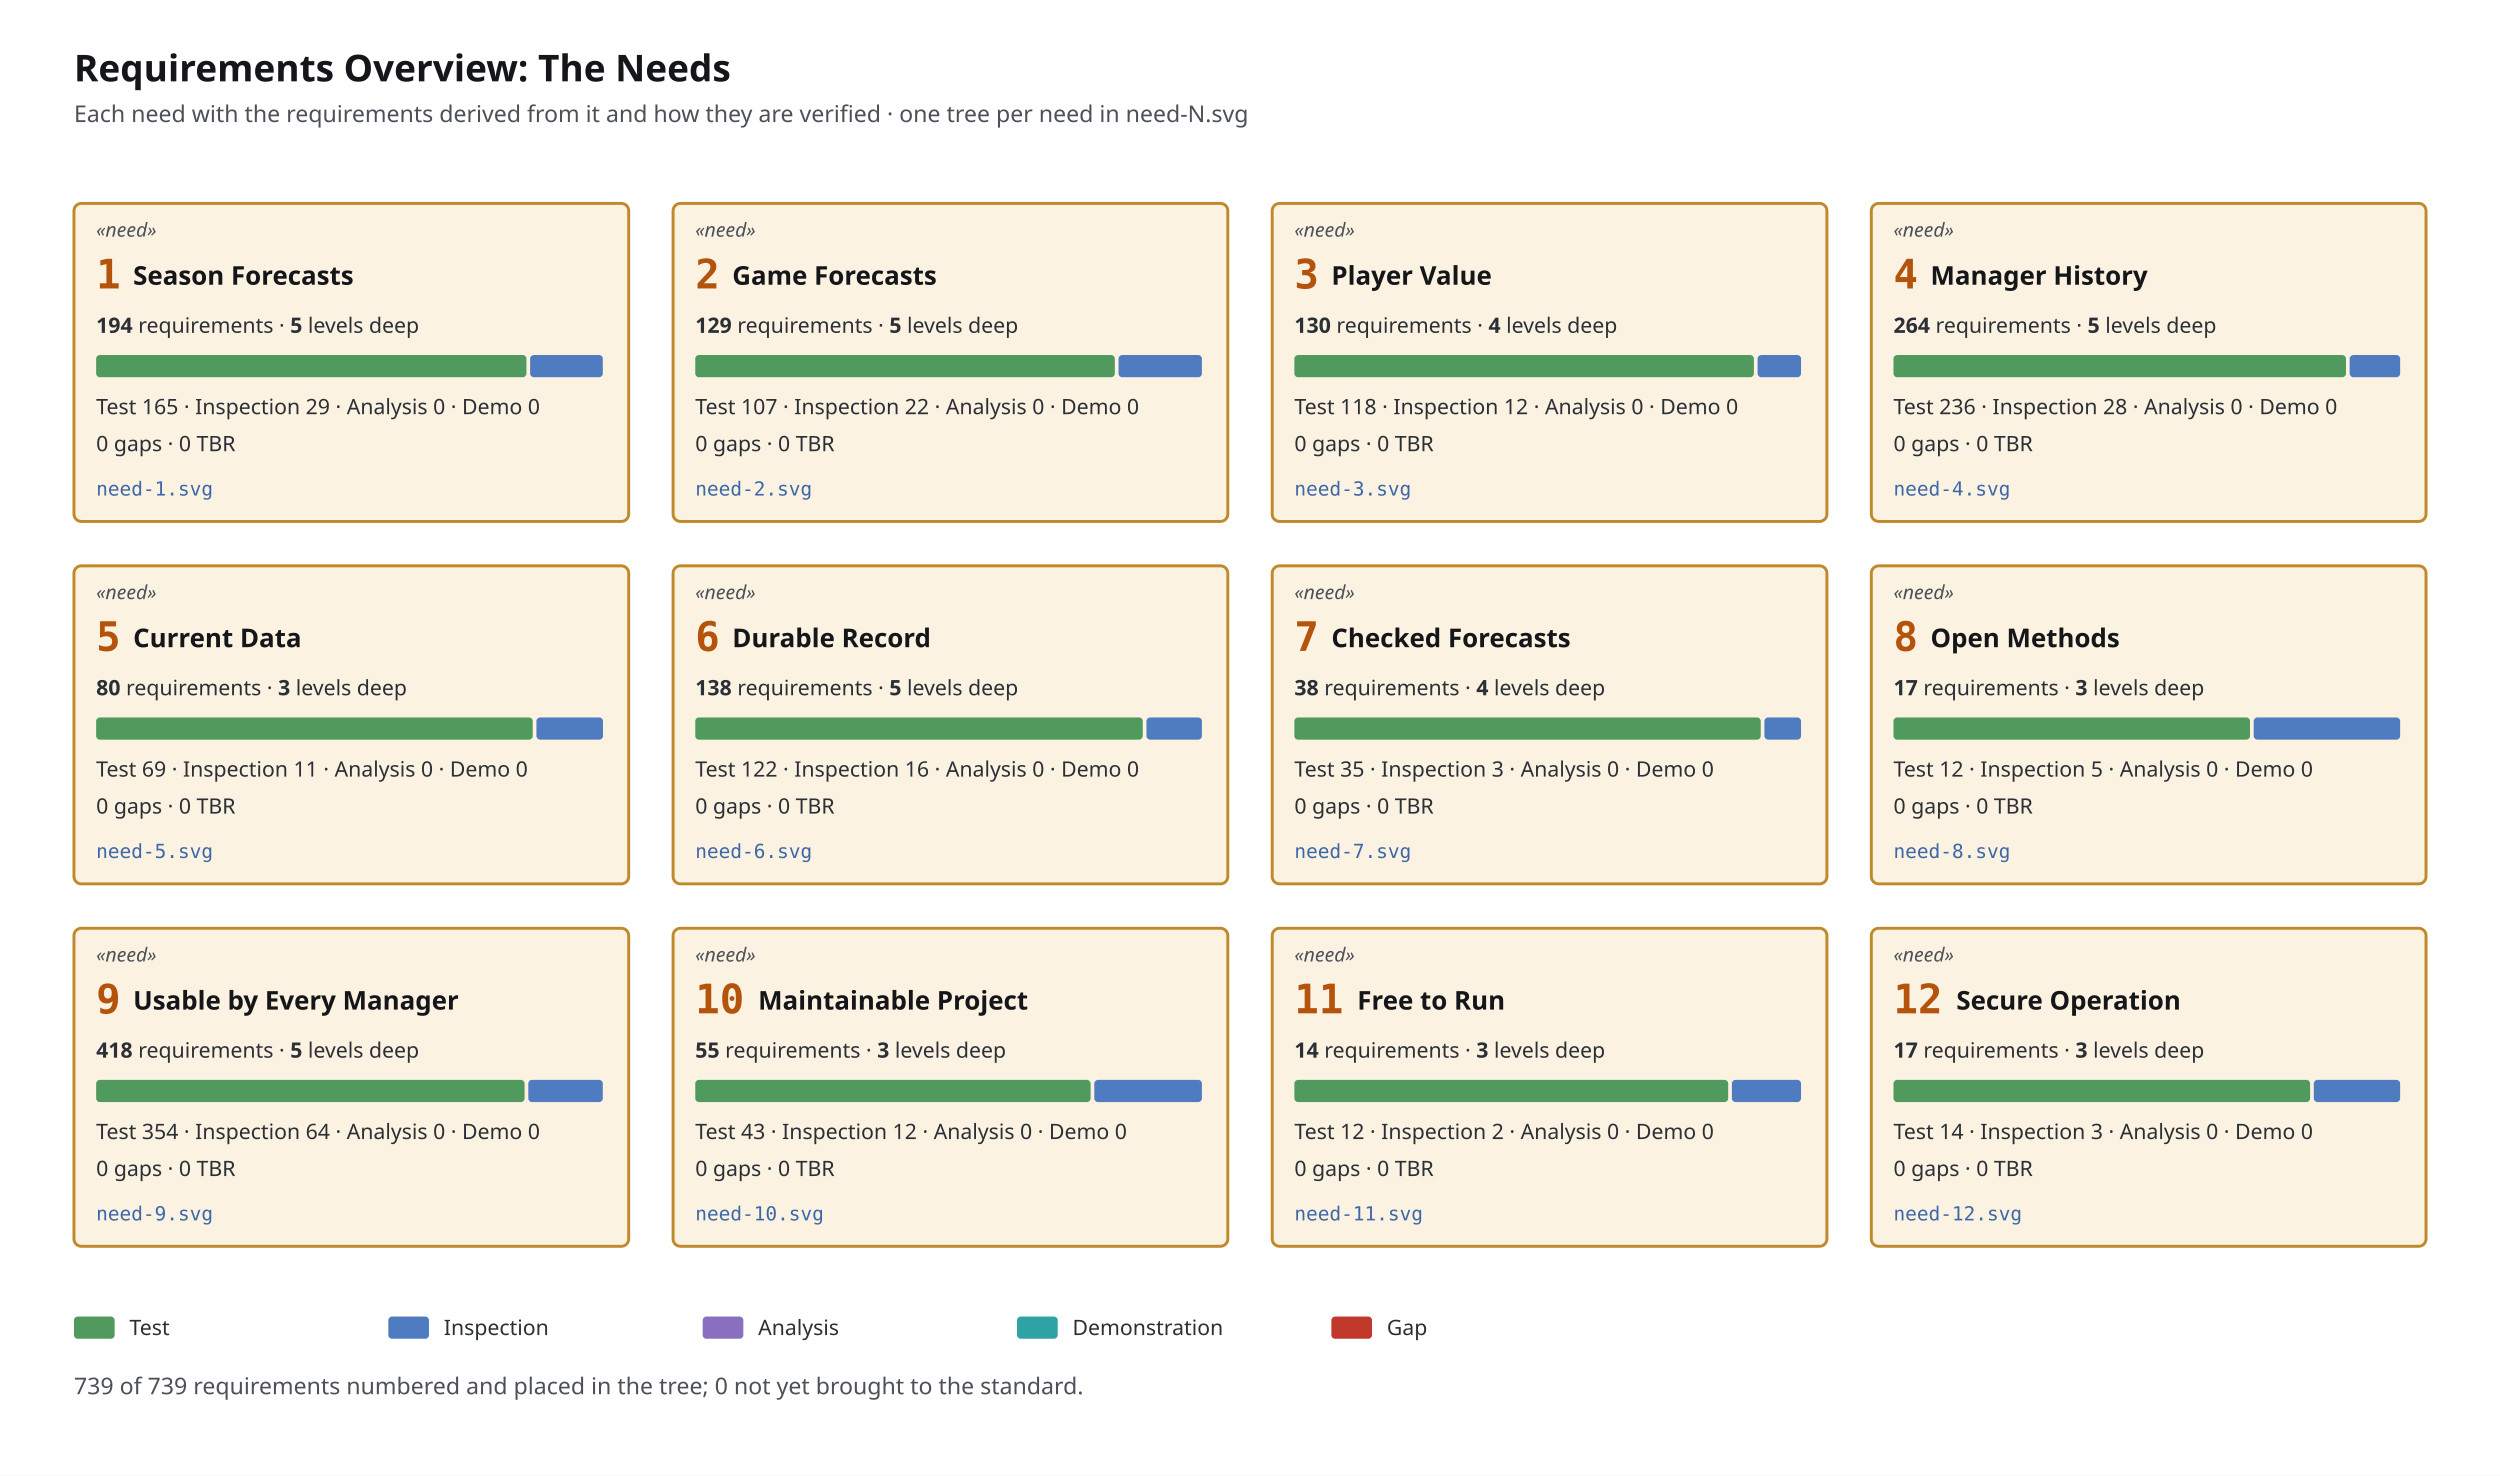
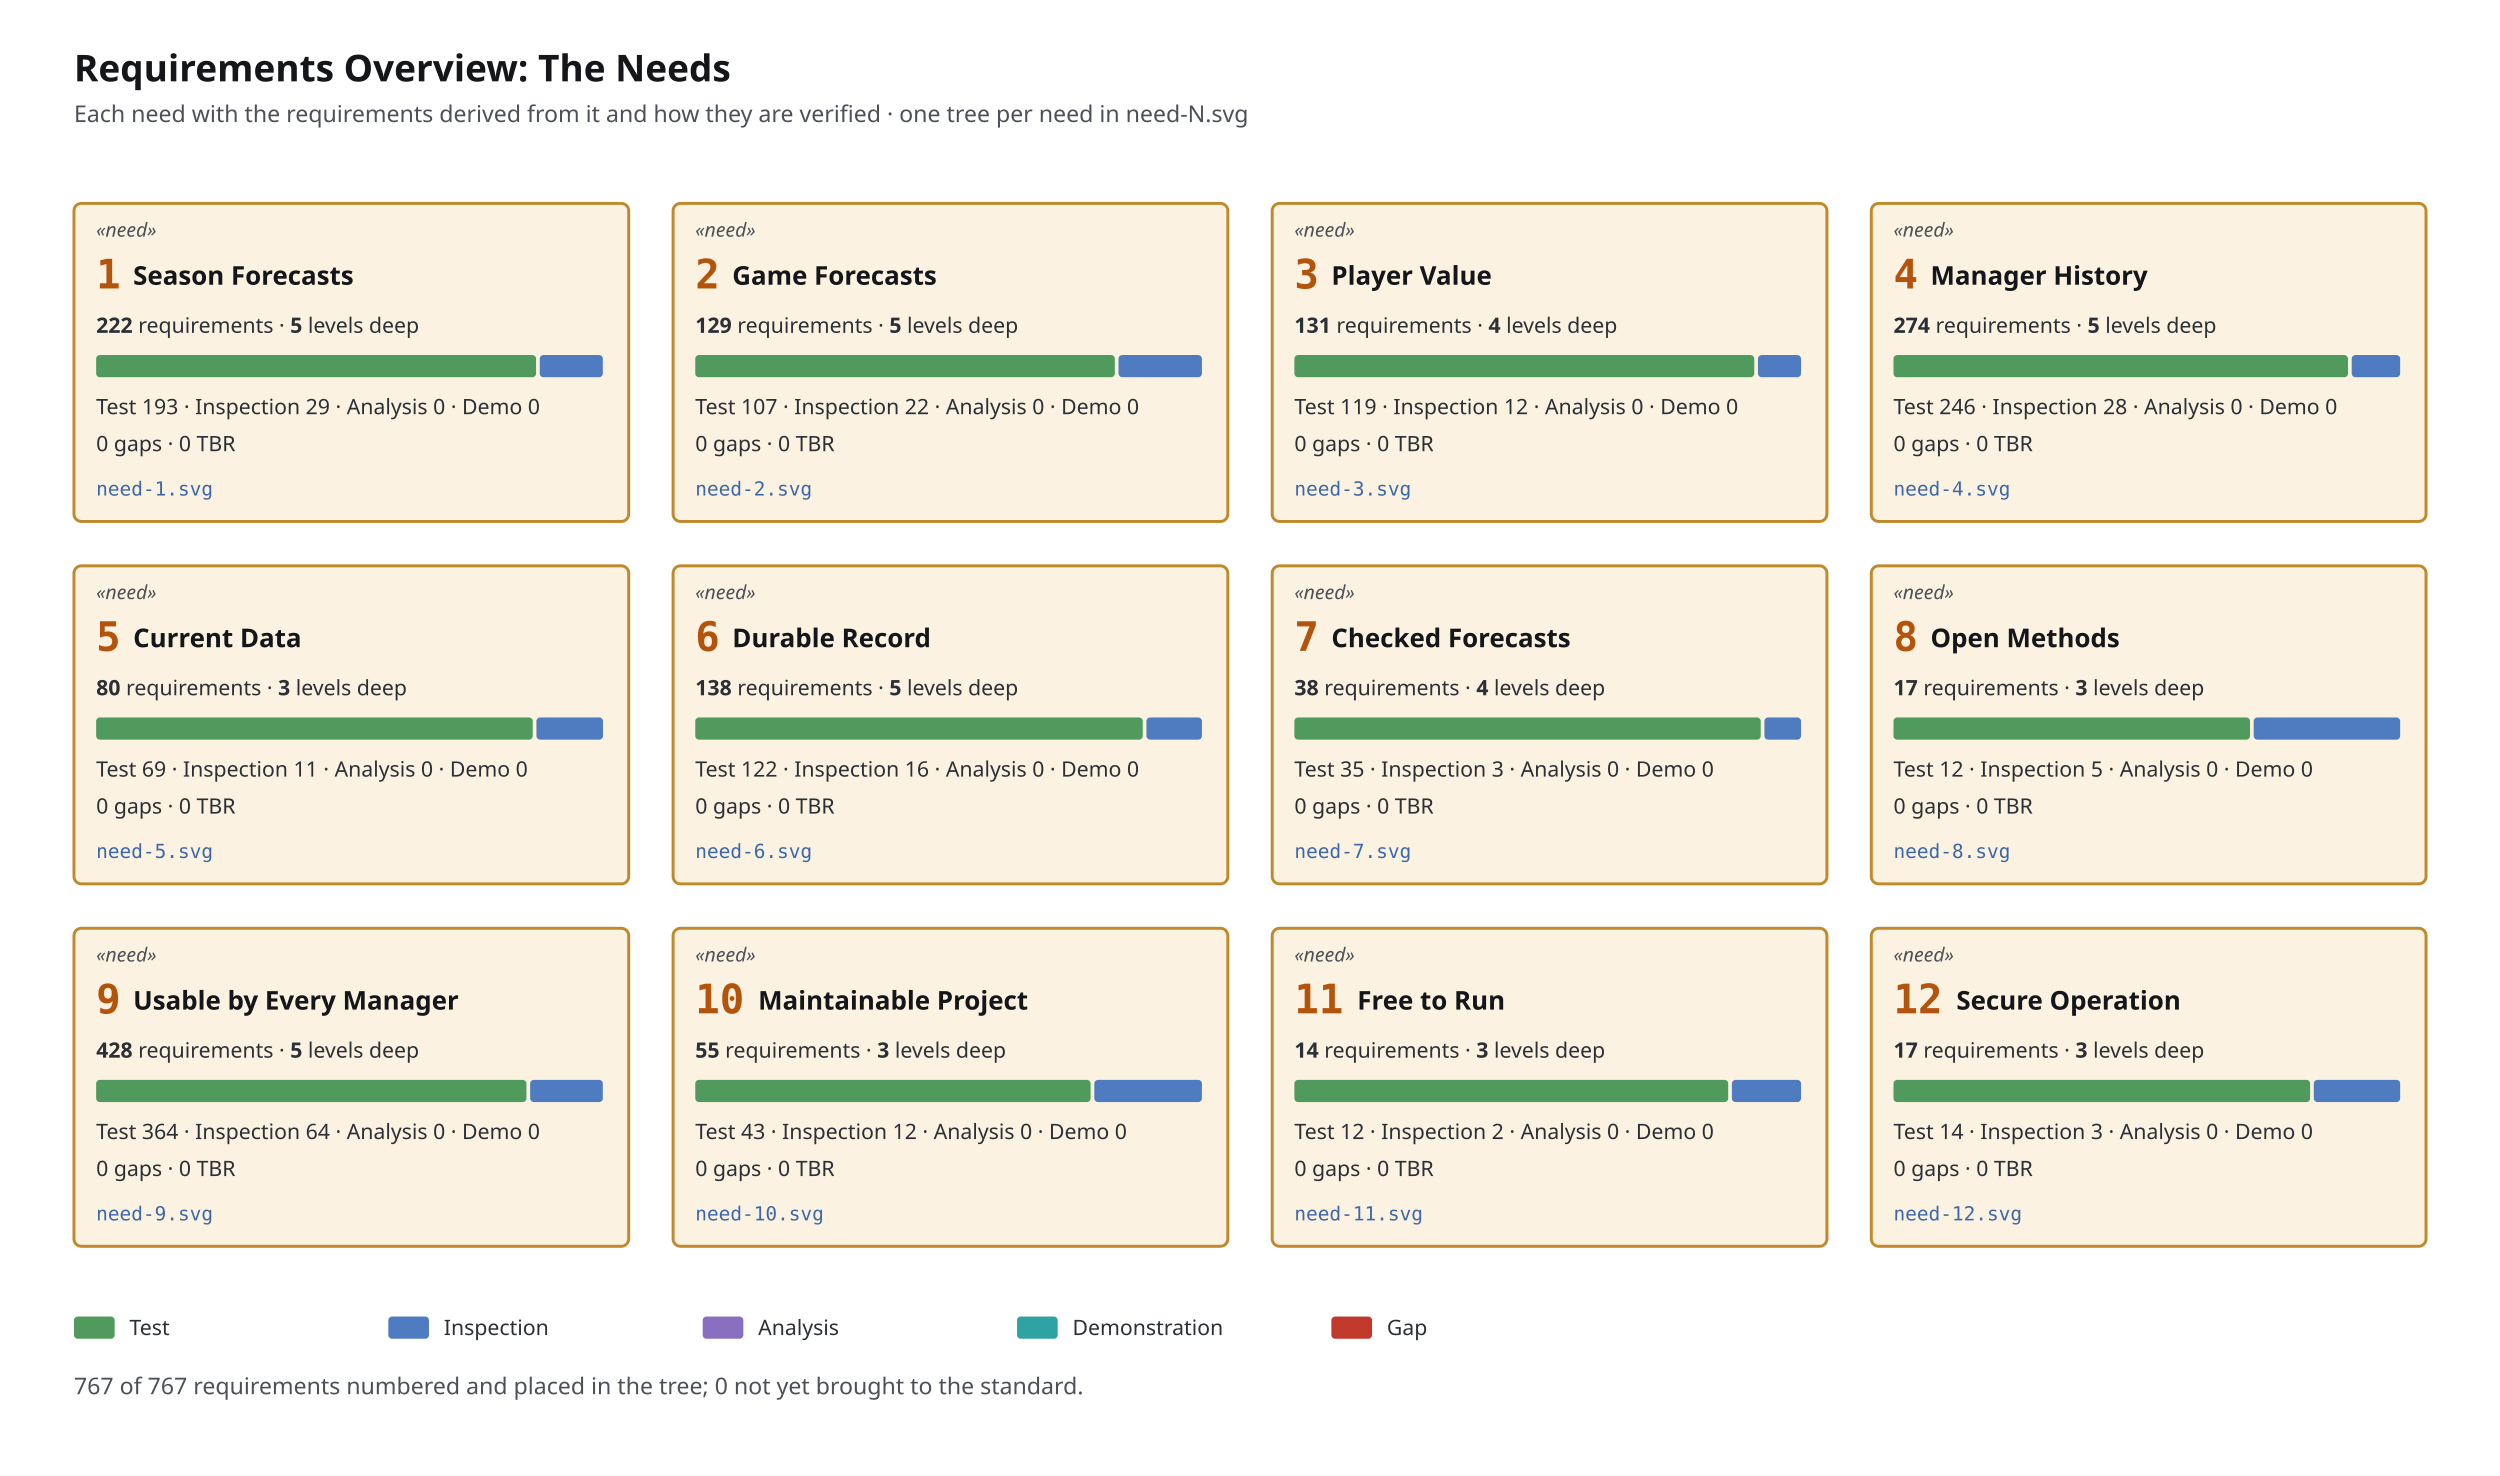
<svg xmlns="http://www.w3.org/2000/svg" viewBox="0 0 1352 798" width="1352" height="798">
  <style>
text { font-family: 'Segoe UI', system-ui, sans-serif; }
.bg { fill: #ffffff; }
.title { font-size: 20px; font-weight: 700; fill: #14161a; }
.sub { font-size: 12.5px; fill: #4c5058; }
.col { font-size: 11.5px; font-weight: 700; fill: #6b6f78; letter-spacing: 0.08em; }
.req { fill: #ffffff; stroke: #2b2f36; stroke-width: 1.4; }
.need { fill: #fbf2e1; stroke: #c08a2c; stroke-width: 1.6; }
.ext { fill: #f4f4f2; stroke: #9a9890; stroke-width: 1.2; stroke-dasharray: 4 3; }
.hdr { fill: #eef1f6; } .needhdr { fill: #f5e2bd; } .exthdr { fill: #e9e8e4; }
.ster { font-size: 10.5px; fill: #4c5058; font-style: italic; }
.rid { font-size: 12.5px; font-weight: 800; fill: #14161a; font-family: ui-monospace, Consolas, monospace; }
.rname { font-size: 12.5px; font-weight: 700; fill: #14161a; }
.rtext { font-size: 11px; fill: #2b2f36; }
.spec { font-size: 10.5px; fill: #3c67a8; font-family: ui-monospace, Consolas, monospace; }
.tc { fill: #e8f5ea; stroke: #4f9a5c; stroke-width: 1.3; }
.insp { fill: #e8f0fb; stroke: #4f7cc0; stroke-width: 1.3; }
.anal { fill: #f1ecfa; stroke: #8a6fc0; stroke-width: 1.3; }
.gap { fill: #fdecec; stroke: #c0392b; stroke-width: 1.3; stroke-dasharray: 5 3; }
.none { fill: #fdecec; stroke: #c0392b; stroke-width: 1.3; }
.tctext { font-size: 10.5px; fill: #14161a; font-family: ui-monospace, Consolas, monospace; }
.tbr { fill: #b4530b; } .tbrt { font-size: 10px; font-weight: 800; fill: #ffffff; }
.derive { fill: none; stroke: #2b2f36; stroke-width: 1.4; stroke-dasharray: 6 3; }
.trace { fill: none; stroke: #8a8880; stroke-width: 1.4; stroke-dasharray: 2 3; }
.verify { fill: none; stroke: #4f9a5c; stroke-width: 1.3; stroke-dasharray: 6 3; }
.vgap { fill: none; stroke: #c0392b; stroke-width: 1.3; stroke-dasharray: 6 3; }
.elab { font-size: 10px; fill: #4c5058; font-style: italic; }
.lg { font-size: 11.5px; fill: #2b2f36; }
.nnum { font-size: 22px; font-weight: 800; fill: #b4530b; font-family: ui-monospace, Consolas, monospace; }
.nname { font-size: 14px; font-weight: 700; fill: #14161a; }
.stat { font-size: 11.5px; fill: #2b2f36; } .statn { font-weight: 800; } .gapn { font-weight: 800; fill: #c0392b; }
.bt { fill: #4f9a5c; } .bi { fill: #4f7cc0; } .ba { fill: #8a6fc0; } .bd { fill: #2fa3a3; } .bgp { fill: #c0392b; } .bempty { fill: #e4e2dc; }
</style>
  <defs>
    <marker id="open" viewBox="0 0 12 12" refX="11" refY="6" markerWidth="11" markerHeight="11" orient="auto">
      <path d="M1,1 L11,6 L1,11" fill="none" stroke="#2b2f36" stroke-width="1.4" />
    </marker>
    <marker id="openg" viewBox="0 0 12 12" refX="11" refY="6" markerWidth="11" markerHeight="11" orient="auto">
      <path d="M1,1 L11,6 L1,11" fill="none" stroke="#8a8880" stroke-width="1.4" />
    </marker>
    <marker id="openv" viewBox="0 0 12 12" refX="11" refY="6" markerWidth="11" markerHeight="11" orient="auto">
      <path d="M1,1 L11,6 L1,11" fill="none" stroke="#4f9a5c" stroke-width="1.4" />
    </marker>
    <marker id="openr" viewBox="0 0 12 12" refX="11" refY="6" markerWidth="11" markerHeight="11" orient="auto">
      <path d="M1,1 L11,6 L1,11" fill="none" stroke="#c0392b" stroke-width="1.4" />
    </marker>
  </defs>
  <rect class="bg" width="1352" height="798" />
  <text class="title" x="40" y="44">Requirements Overview: The Needs</text>
  <text class="sub" x="40" y="66">Each need with the requirements derived from it and how they are verified · one tree per need in need-N.svg</text>
  <rect class="need" x="40" y="110" width="300" height="172" rx="4" />
  <text class="ster" x="52" y="128">«need»</text>
  <text class="nnum" x="52" y="156">1</text>
  <text class="nname" x="72" y="154">Season Forecasts</text>
  <text class="stat" x="52" y="180">
-     <tspan class="statn">194</tspan> requirements · <tspan class="statn">5</tspan> levels deep</text>
-   <rect class="bt" x="52.0" y="192" width="232.7" height="12" rx="2" />
-   <rect class="bi" x="286.7" y="192" width="39.3" height="12" rx="2" />
-   <text class="stat" x="52" y="224">Test 165 · Inspection 29 · Analysis 0 · Demo 0</text>
+     <tspan class="statn">222</tspan> requirements · <tspan class="statn">5</tspan> levels deep</text>
+   <rect class="bt" x="52.0" y="192" width="237.9" height="12" rx="2" />
+   <rect class="bi" x="291.9" y="192" width="34.1" height="12" rx="2" />
+   <text class="stat" x="52" y="224">Test 193 · Inspection 29 · Analysis 0 · Demo 0</text>
  <text class="stat" x="52" y="244">0 gaps · 0 TBR</text>
  <text class="spec" x="52" y="268">need-1.svg</text>
  <rect class="need" x="364" y="110" width="300" height="172" rx="4" />
  <text class="ster" x="376" y="128">«need»</text>
  <text class="nnum" x="376" y="156">2</text>
  <text class="nname" x="396" y="154">Game Forecasts</text>
  <text class="stat" x="376" y="180">
    <tspan class="statn">129</tspan> requirements · <tspan class="statn">5</tspan> levels deep</text>
  <rect class="bt" x="376.0" y="192" width="226.9" height="12" rx="2" />
  <rect class="bi" x="604.9" y="192" width="45.1" height="12" rx="2" />
  <text class="stat" x="376" y="224">Test 107 · Inspection 22 · Analysis 0 · Demo 0</text>
  <text class="stat" x="376" y="244">0 gaps · 0 TBR</text>
  <text class="spec" x="376" y="268">need-2.svg</text>
  <rect class="need" x="688" y="110" width="300" height="172" rx="4" />
  <text class="ster" x="700" y="128">«need»</text>
  <text class="nnum" x="700" y="156">3</text>
  <text class="nname" x="720" y="154">Player Value</text>
  <text class="stat" x="700" y="180">
-     <tspan class="statn">130</tspan> requirements · <tspan class="statn">4</tspan> levels deep</text>
-   <rect class="bt" x="700.0" y="192" width="248.5" height="12" rx="2" />
-   <rect class="bi" x="950.5" y="192" width="23.5" height="12" rx="2" />
-   <text class="stat" x="700" y="224">Test 118 · Inspection 12 · Analysis 0 · Demo 0</text>
+     <tspan class="statn">131</tspan> requirements · <tspan class="statn">4</tspan> levels deep</text>
+   <rect class="bt" x="700.0" y="192" width="248.7" height="12" rx="2" />
+   <rect class="bi" x="950.7" y="192" width="23.3" height="12" rx="2" />
+   <text class="stat" x="700" y="224">Test 119 · Inspection 12 · Analysis 0 · Demo 0</text>
  <text class="stat" x="700" y="244">0 gaps · 0 TBR</text>
  <text class="spec" x="700" y="268">need-3.svg</text>
  <rect class="need" x="1012" y="110" width="300" height="172" rx="4" />
  <text class="ster" x="1024" y="128">«need»</text>
  <text class="nnum" x="1024" y="156">4</text>
  <text class="nname" x="1044" y="154">Manager History</text>
  <text class="stat" x="1024" y="180">
-     <tspan class="statn">264</tspan> requirements · <tspan class="statn">5</tspan> levels deep</text>
-   <rect class="bt" x="1024.0" y="192" width="244.7" height="12" rx="2" />
-   <rect class="bi" x="1270.7" y="192" width="27.3" height="12" rx="2" />
-   <text class="stat" x="1024" y="224">Test 236 · Inspection 28 · Analysis 0 · Demo 0</text>
+     <tspan class="statn">274</tspan> requirements · <tspan class="statn">5</tspan> levels deep</text>
+   <rect class="bt" x="1024.0" y="192" width="245.8" height="12" rx="2" />
+   <rect class="bi" x="1271.8" y="192" width="26.2" height="12" rx="2" />
+   <text class="stat" x="1024" y="224">Test 246 · Inspection 28 · Analysis 0 · Demo 0</text>
  <text class="stat" x="1024" y="244">0 gaps · 0 TBR</text>
  <text class="spec" x="1024" y="268">need-4.svg</text>
  <rect class="need" x="40" y="306" width="300" height="172" rx="4" />
  <text class="ster" x="52" y="324">«need»</text>
  <text class="nnum" x="52" y="352">5</text>
  <text class="nname" x="72" y="350">Current Data</text>
  <text class="stat" x="52" y="376">
    <tspan class="statn">80</tspan> requirements · <tspan class="statn">3</tspan> levels deep</text>
  <rect class="bt" x="52.0" y="388" width="236.1" height="12" rx="2" />
  <rect class="bi" x="290.1" y="388" width="36.0" height="12" rx="2" />
  <text class="stat" x="52" y="420">Test 69 · Inspection 11 · Analysis 0 · Demo 0</text>
  <text class="stat" x="52" y="440">0 gaps · 0 TBR</text>
  <text class="spec" x="52" y="464">need-5.svg</text>
  <rect class="need" x="364" y="306" width="300" height="172" rx="4" />
  <text class="ster" x="376" y="324">«need»</text>
  <text class="nnum" x="376" y="352">6</text>
  <text class="nname" x="396" y="350">Durable Record</text>
  <text class="stat" x="376" y="376">
    <tspan class="statn">138</tspan> requirements · <tspan class="statn">5</tspan> levels deep</text>
  <rect class="bt" x="376.0" y="388" width="242.0" height="12" rx="2" />
  <rect class="bi" x="620.0" y="388" width="30.0" height="12" rx="2" />
  <text class="stat" x="376" y="420">Test 122 · Inspection 16 · Analysis 0 · Demo 0</text>
  <text class="stat" x="376" y="440">0 gaps · 0 TBR</text>
  <text class="spec" x="376" y="464">need-6.svg</text>
  <rect class="need" x="688" y="306" width="300" height="172" rx="4" />
  <text class="ster" x="700" y="324">«need»</text>
  <text class="nnum" x="700" y="352">7</text>
  <text class="nname" x="720" y="350">Checked Forecasts</text>
  <text class="stat" x="700" y="376">
    <tspan class="statn">38</tspan> requirements · <tspan class="statn">4</tspan> levels deep</text>
  <rect class="bt" x="700.0" y="388" width="252.2" height="12" rx="2" />
  <rect class="bi" x="954.2" y="388" width="19.8" height="12" rx="2" />
  <text class="stat" x="700" y="420">Test 35 · Inspection 3 · Analysis 0 · Demo 0</text>
  <text class="stat" x="700" y="440">0 gaps · 0 TBR</text>
  <text class="spec" x="700" y="464">need-7.svg</text>
  <rect class="need" x="1012" y="306" width="300" height="172" rx="4" />
  <text class="ster" x="1024" y="324">«need»</text>
  <text class="nnum" x="1024" y="352">8</text>
  <text class="nname" x="1044" y="350">Open Methods</text>
  <text class="stat" x="1024" y="376">
    <tspan class="statn">17</tspan> requirements · <tspan class="statn">3</tspan> levels deep</text>
  <rect class="bt" x="1024.0" y="388" width="192.8" height="12" rx="2" />
  <rect class="bi" x="1218.8" y="388" width="79.2" height="12" rx="2" />
  <text class="stat" x="1024" y="420">Test 12 · Inspection 5 · Analysis 0 · Demo 0</text>
  <text class="stat" x="1024" y="440">0 gaps · 0 TBR</text>
  <text class="spec" x="1024" y="464">need-8.svg</text>
  <rect class="need" x="40" y="502" width="300" height="172" rx="4" />
  <text class="ster" x="52" y="520">«need»</text>
  <text class="nnum" x="52" y="548">9</text>
  <text class="nname" x="72" y="546">Usable by Every Manager</text>
  <text class="stat" x="52" y="572">
-     <tspan class="statn">418</tspan> requirements · <tspan class="statn">5</tspan> levels deep</text>
-   <rect class="bt" x="52.0" y="584" width="231.7" height="12" rx="2" />
-   <rect class="bi" x="285.7" y="584" width="40.3" height="12" rx="2" />
-   <text class="stat" x="52" y="616">Test 354 · Inspection 64 · Analysis 0 · Demo 0</text>
+     <tspan class="statn">428</tspan> requirements · <tspan class="statn">5</tspan> levels deep</text>
+   <rect class="bt" x="52.0" y="584" width="232.7" height="12" rx="2" />
+   <rect class="bi" x="286.7" y="584" width="39.3" height="12" rx="2" />
+   <text class="stat" x="52" y="616">Test 364 · Inspection 64 · Analysis 0 · Demo 0</text>
  <text class="stat" x="52" y="636">0 gaps · 0 TBR</text>
  <text class="spec" x="52" y="660">need-9.svg</text>
  <rect class="need" x="364" y="502" width="300" height="172" rx="4" />
  <text class="ster" x="376" y="520">«need»</text>
  <text class="nnum" x="376" y="548">10</text>
  <text class="nname" x="410" y="546">Maintainable Project</text>
  <text class="stat" x="376" y="572">
    <tspan class="statn">55</tspan> requirements · <tspan class="statn">3</tspan> levels deep</text>
  <rect class="bt" x="376.0" y="584" width="213.8" height="12" rx="2" />
  <rect class="bi" x="591.8" y="584" width="58.2" height="12" rx="2" />
  <text class="stat" x="376" y="616">Test 43 · Inspection 12 · Analysis 0 · Demo 0</text>
  <text class="stat" x="376" y="636">0 gaps · 0 TBR</text>
  <text class="spec" x="376" y="660">need-10.svg</text>
  <rect class="need" x="688" y="502" width="300" height="172" rx="4" />
  <text class="ster" x="700" y="520">«need»</text>
  <text class="nnum" x="700" y="548">11</text>
  <text class="nname" x="734" y="546">Free to Run</text>
  <text class="stat" x="700" y="572">
    <tspan class="statn">14</tspan> requirements · <tspan class="statn">3</tspan> levels deep</text>
  <rect class="bt" x="700.0" y="584" width="234.6" height="12" rx="2" />
  <rect class="bi" x="936.6" y="584" width="37.4" height="12" rx="2" />
  <text class="stat" x="700" y="616">Test 12 · Inspection 2 · Analysis 0 · Demo 0</text>
  <text class="stat" x="700" y="636">0 gaps · 0 TBR</text>
  <text class="spec" x="700" y="660">need-11.svg</text>
  <rect class="need" x="1012" y="502" width="300" height="172" rx="4" />
  <text class="ster" x="1024" y="520">«need»</text>
  <text class="nnum" x="1024" y="548">12</text>
  <text class="nname" x="1058" y="546">Secure Operation</text>
  <text class="stat" x="1024" y="572">
    <tspan class="statn">17</tspan> requirements · <tspan class="statn">3</tspan> levels deep</text>
  <rect class="bt" x="1024.0" y="584" width="225.3" height="12" rx="2" />
  <rect class="bi" x="1251.3" y="584" width="46.7" height="12" rx="2" />
  <text class="stat" x="1024" y="616">Test 14 · Inspection 3 · Analysis 0 · Demo 0</text>
  <text class="stat" x="1024" y="636">0 gaps · 0 TBR</text>
  <text class="spec" x="1024" y="660">need-12.svg</text>
  <rect class="bt" x="40" y="712" width="22" height="12" rx="2" />
  <text class="lg" x="70" y="722">Test</text>
  <rect class="bi" x="210" y="712" width="22" height="12" rx="2" />
  <text class="lg" x="240" y="722">Inspection</text>
  <rect class="ba" x="380" y="712" width="22" height="12" rx="2" />
  <text class="lg" x="410" y="722">Analysis</text>
  <rect class="bd" x="550" y="712" width="22" height="12" rx="2" />
  <text class="lg" x="580" y="722">Demonstration</text>
  <rect class="bgp" x="720" y="712" width="22" height="12" rx="2" />
  <text class="lg" x="750" y="722">Gap</text>
-   <text class="sub" x="40" y="754">739 of 739 requirements numbered and placed in the tree; 0 not yet brought to the standard.</text>
+   <text class="sub" x="40" y="754">767 of 767 requirements numbered and placed in the tree; 0 not yet brought to the standard.</text>
</svg>
